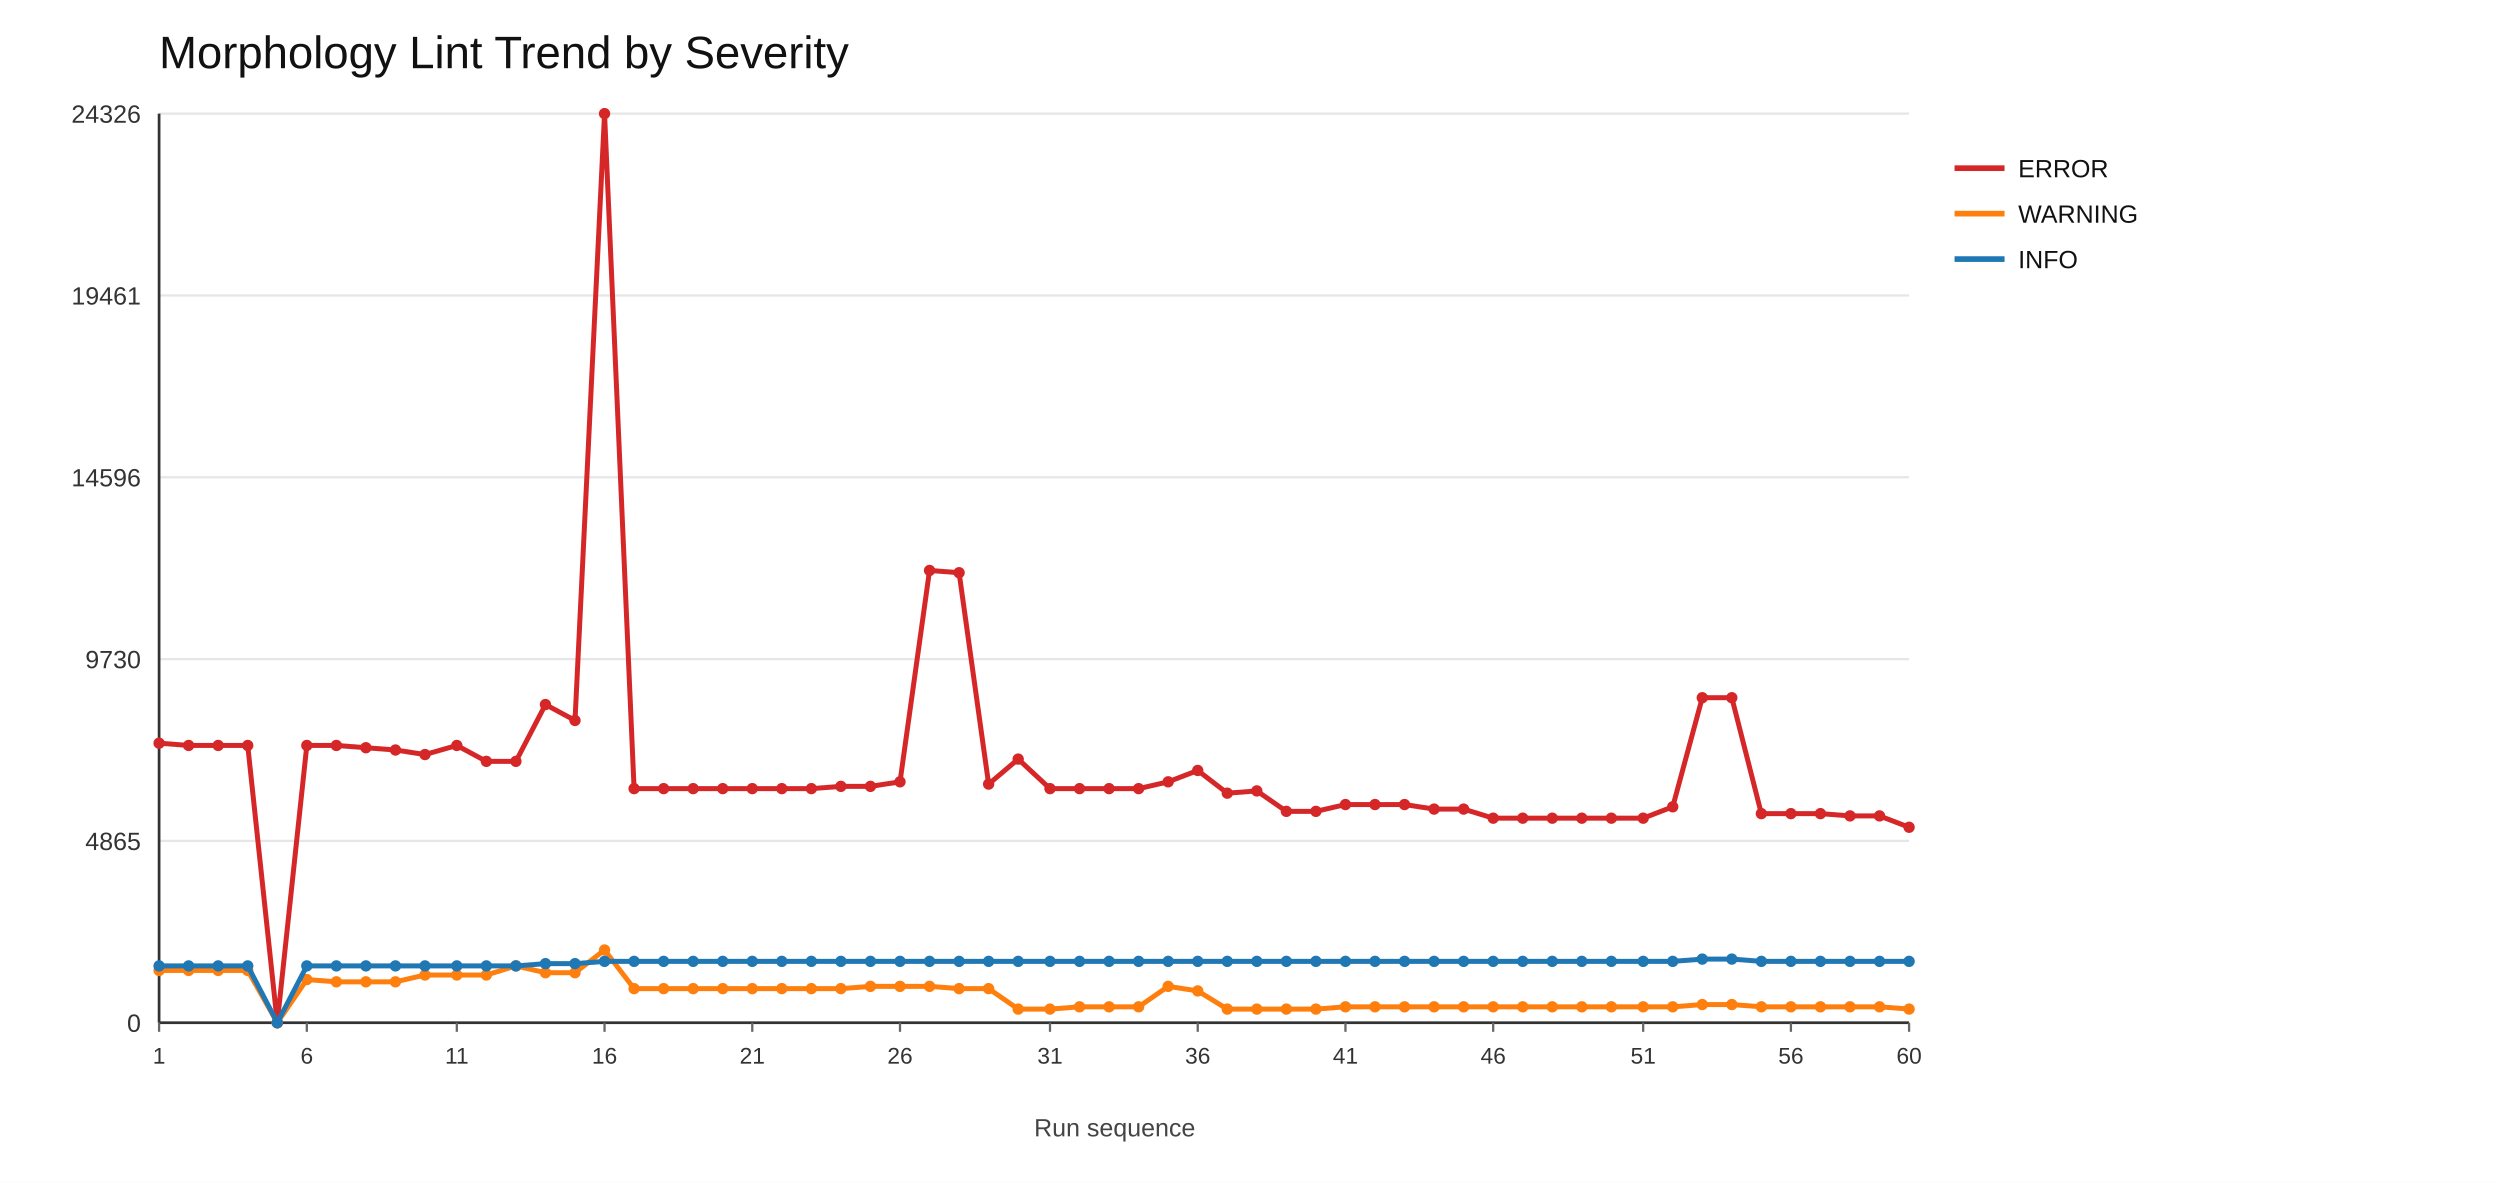
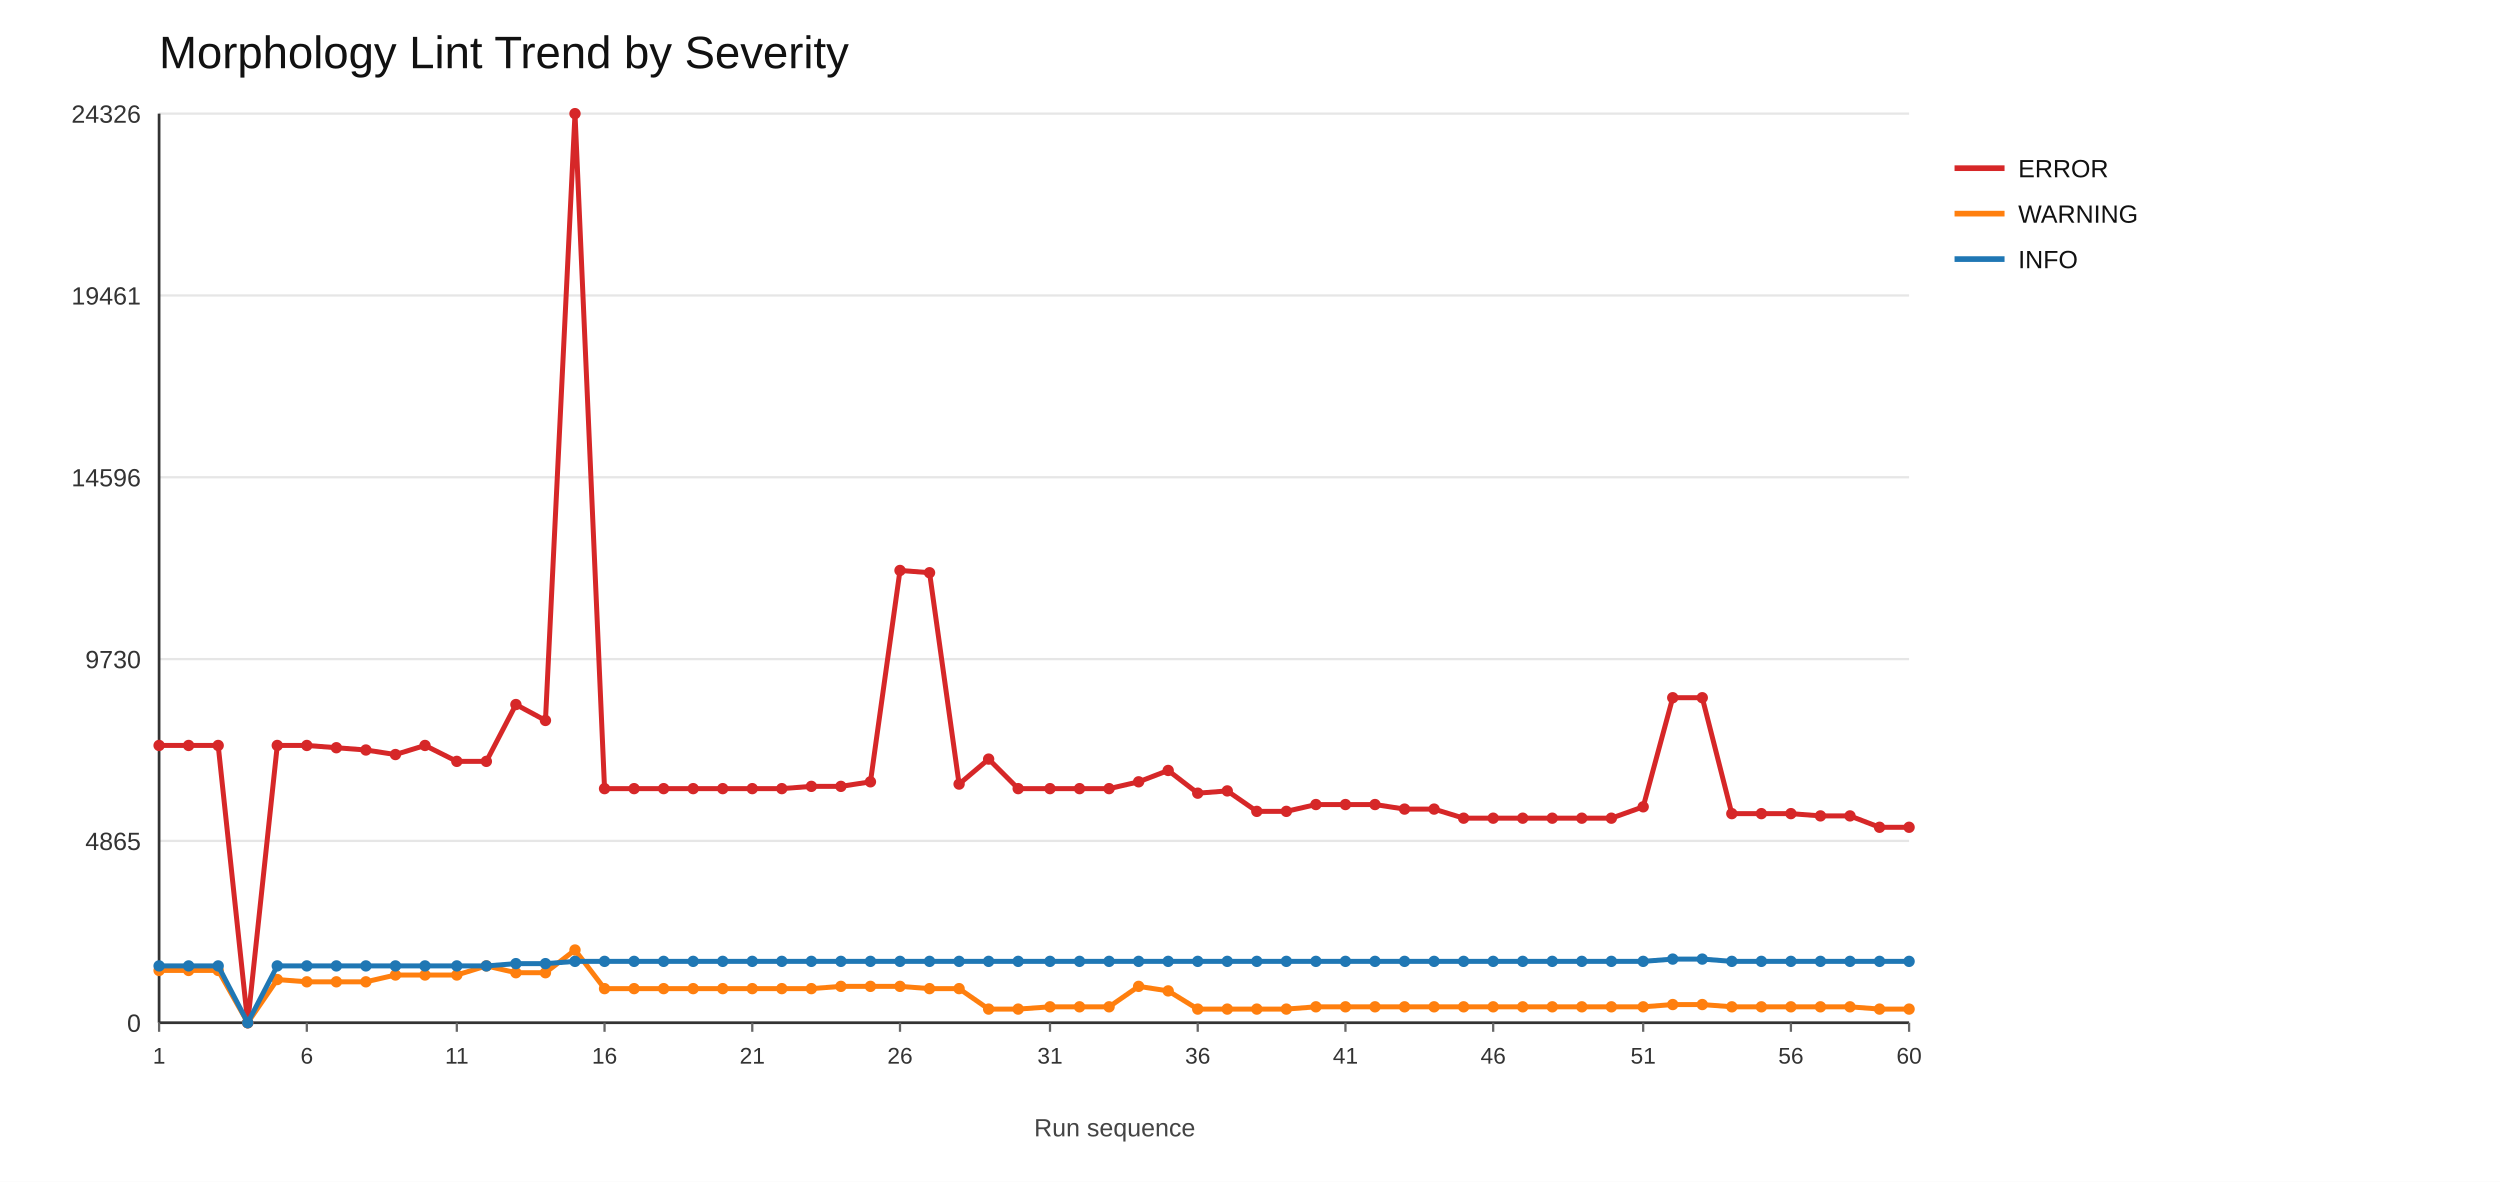
<svg xmlns="http://www.w3.org/2000/svg" width="1100" height="520">
  <rect x="0" y="0" width="1100" height="520" fill="#ffffff" />
  <text x="70" y="30" font-size="20" font-family="Arial" fill="#111">Morphology Lint Trend by Severity</text>
  <line x1="70" y1="450" x2="840" y2="450" stroke="#e6e6e6" stroke-width="1" />
  <text x="62" y="454" font-size="11" font-family="Arial" fill="#333" text-anchor="end">0</text>
  <line x1="70" y1="370" x2="840" y2="370" stroke="#e6e6e6" stroke-width="1" />
  <text x="62" y="374" font-size="11" font-family="Arial" fill="#333" text-anchor="end">4865</text>
  <line x1="70" y1="290" x2="840" y2="290" stroke="#e6e6e6" stroke-width="1" />
  <text x="62" y="294" font-size="11" font-family="Arial" fill="#333" text-anchor="end">9730</text>
  <line x1="70" y1="210" x2="840" y2="210" stroke="#e6e6e6" stroke-width="1" />
  <text x="62" y="214" font-size="11" font-family="Arial" fill="#333" text-anchor="end">14596</text>
  <line x1="70" y1="130" x2="840" y2="130" stroke="#e6e6e6" stroke-width="1" />
  <text x="62" y="134" font-size="11" font-family="Arial" fill="#333" text-anchor="end">19461</text>
  <line x1="70" y1="50" x2="840" y2="50" stroke="#e6e6e6" stroke-width="1" />
  <text x="62" y="54" font-size="11" font-family="Arial" fill="#333" text-anchor="end">24326</text>
  <line x1="70" y1="450" x2="840" y2="450" stroke="#333" stroke-width="1.2" />
  <line x1="70" y1="50" x2="70" y2="450" stroke="#333" stroke-width="1.2" />
  <line x1="70" y1="450" x2="70" y2="454" stroke="#666" stroke-width="1" />
  <text x="70" y="468" font-size="10" font-family="Arial" fill="#333" text-anchor="middle">1</text>
  <line x1="135" y1="450" x2="135" y2="454" stroke="#666" stroke-width="1" />
  <text x="135" y="468" font-size="10" font-family="Arial" fill="#333" text-anchor="middle">6</text>
  <line x1="201" y1="450" x2="201" y2="454" stroke="#666" stroke-width="1" />
  <text x="201" y="468" font-size="10" font-family="Arial" fill="#333" text-anchor="middle">11</text>
  <line x1="266" y1="450" x2="266" y2="454" stroke="#666" stroke-width="1" />
  <text x="266" y="468" font-size="10" font-family="Arial" fill="#333" text-anchor="middle">16</text>
  <line x1="331" y1="450" x2="331" y2="454" stroke="#666" stroke-width="1" />
  <text x="331" y="468" font-size="10" font-family="Arial" fill="#333" text-anchor="middle">21</text>
  <line x1="396" y1="450" x2="396" y2="454" stroke="#666" stroke-width="1" />
  <text x="396" y="468" font-size="10" font-family="Arial" fill="#333" text-anchor="middle">26</text>
  <line x1="462" y1="450" x2="462" y2="454" stroke="#666" stroke-width="1" />
  <text x="462" y="468" font-size="10" font-family="Arial" fill="#333" text-anchor="middle">31</text>
  <line x1="527" y1="450" x2="527" y2="454" stroke="#666" stroke-width="1" />
  <text x="527" y="468" font-size="10" font-family="Arial" fill="#333" text-anchor="middle">36</text>
  <line x1="592" y1="450" x2="592" y2="454" stroke="#666" stroke-width="1" />
  <text x="592" y="468" font-size="10" font-family="Arial" fill="#333" text-anchor="middle">41</text>
  <line x1="657" y1="450" x2="657" y2="454" stroke="#666" stroke-width="1" />
  <text x="657" y="468" font-size="10" font-family="Arial" fill="#333" text-anchor="middle">46</text>
  <line x1="723" y1="450" x2="723" y2="454" stroke="#666" stroke-width="1" />
  <text x="723" y="468" font-size="10" font-family="Arial" fill="#333" text-anchor="middle">51</text>
  <line x1="788" y1="450" x2="788" y2="454" stroke="#666" stroke-width="1" />
  <text x="788" y="468" font-size="10" font-family="Arial" fill="#333" text-anchor="middle">56</text>
  <line x1="840" y1="450" x2="840" y2="454" stroke="#666" stroke-width="1" />
  <text x="840" y="468" font-size="10" font-family="Arial" fill="#333" text-anchor="middle">60</text>
-   <polyline fill="none" stroke="#d62728" stroke-width="2.2" points="70,327 83,328 96,328 109,328 122,450 135,328 148,328 161,329 174,330 187,332 201,328 214,335 227,335 240,310 253,317 266,50 279,347 292,347 305,347 318,347 331,347 344,347 357,347 370,346 383,346 396,344 409,251 422,252 435,345 448,334 462,347 475,347 488,347 501,347 514,344 527,339 540,349 553,348 566,357 579,357 592,354 605,354 618,354 631,356 644,356 657,360 670,360 683,360 696,360 709,360 723,360 736,355 749,307 762,307 775,358 788,358 801,358 814,359 827,359 840,364" />
-   <circle cx="70" cy="327" r="2.5" fill="#d62728" />
+   <polyline fill="none" stroke="#d62728" stroke-width="2.2" points="70,328 83,328 96,328 109,450 122,328 135,328 148,329 161,330 174,332 187,328 201,335 214,335 227,310 240,317 253,50 266,347 279,347 292,347 305,347 318,347 331,347 344,347 357,346 370,346 383,344 396,251 409,252 422,345 435,334 448,347 462,347 475,347 488,347 501,344 514,339 527,349 540,348 553,357 566,357 579,354 592,354 605,354 618,356 631,356 644,360 657,360 670,360 683,360 696,360 709,360 723,355 736,307 749,307 762,358 775,358 788,358 801,359 814,359 827,364 840,364" />
+   <circle cx="70" cy="328" r="2.5" fill="#d62728" />
  <circle cx="83" cy="328" r="2.5" fill="#d62728" />
  <circle cx="96" cy="328" r="2.5" fill="#d62728" />
-   <circle cx="109" cy="328" r="2.5" fill="#d62728" />
-   <circle cx="122" cy="450" r="2.5" fill="#d62728" />
+   <circle cx="109" cy="450" r="2.5" fill="#d62728" />
+   <circle cx="122" cy="328" r="2.5" fill="#d62728" />
  <circle cx="135" cy="328" r="2.5" fill="#d62728" />
-   <circle cx="148" cy="328" r="2.5" fill="#d62728" />
-   <circle cx="161" cy="329" r="2.5" fill="#d62728" />
-   <circle cx="174" cy="330" r="2.5" fill="#d62728" />
-   <circle cx="187" cy="332" r="2.5" fill="#d62728" />
-   <circle cx="201" cy="328" r="2.5" fill="#d62728" />
+   <circle cx="148" cy="329" r="2.5" fill="#d62728" />
+   <circle cx="161" cy="330" r="2.5" fill="#d62728" />
+   <circle cx="174" cy="332" r="2.5" fill="#d62728" />
+   <circle cx="187" cy="328" r="2.5" fill="#d62728" />
+   <circle cx="201" cy="335" r="2.5" fill="#d62728" />
  <circle cx="214" cy="335" r="2.5" fill="#d62728" />
-   <circle cx="227" cy="335" r="2.5" fill="#d62728" />
-   <circle cx="240" cy="310" r="2.5" fill="#d62728" />
-   <circle cx="253" cy="317" r="2.5" fill="#d62728" />
-   <circle cx="266" cy="50" r="2.5" fill="#d62728" />
+   <circle cx="227" cy="310" r="2.5" fill="#d62728" />
+   <circle cx="240" cy="317" r="2.5" fill="#d62728" />
+   <circle cx="253" cy="50" r="2.5" fill="#d62728" />
+   <circle cx="266" cy="347" r="2.5" fill="#d62728" />
  <circle cx="279" cy="347" r="2.5" fill="#d62728" />
  <circle cx="292" cy="347" r="2.5" fill="#d62728" />
  <circle cx="305" cy="347" r="2.5" fill="#d62728" />
  <circle cx="318" cy="347" r="2.5" fill="#d62728" />
  <circle cx="331" cy="347" r="2.5" fill="#d62728" />
  <circle cx="344" cy="347" r="2.5" fill="#d62728" />
-   <circle cx="357" cy="347" r="2.5" fill="#d62728" />
+   <circle cx="357" cy="346" r="2.5" fill="#d62728" />
  <circle cx="370" cy="346" r="2.5" fill="#d62728" />
-   <circle cx="383" cy="346" r="2.5" fill="#d62728" />
-   <circle cx="396" cy="344" r="2.5" fill="#d62728" />
-   <circle cx="409" cy="251" r="2.5" fill="#d62728" />
-   <circle cx="422" cy="252" r="2.5" fill="#d62728" />
-   <circle cx="435" cy="345" r="2.5" fill="#d62728" />
-   <circle cx="448" cy="334" r="2.5" fill="#d62728" />
+   <circle cx="383" cy="344" r="2.5" fill="#d62728" />
+   <circle cx="396" cy="251" r="2.5" fill="#d62728" />
+   <circle cx="409" cy="252" r="2.5" fill="#d62728" />
+   <circle cx="422" cy="345" r="2.5" fill="#d62728" />
+   <circle cx="435" cy="334" r="2.5" fill="#d62728" />
+   <circle cx="448" cy="347" r="2.5" fill="#d62728" />
  <circle cx="462" cy="347" r="2.5" fill="#d62728" />
  <circle cx="475" cy="347" r="2.5" fill="#d62728" />
  <circle cx="488" cy="347" r="2.5" fill="#d62728" />
-   <circle cx="501" cy="347" r="2.5" fill="#d62728" />
-   <circle cx="514" cy="344" r="2.5" fill="#d62728" />
-   <circle cx="527" cy="339" r="2.5" fill="#d62728" />
-   <circle cx="540" cy="349" r="2.5" fill="#d62728" />
-   <circle cx="553" cy="348" r="2.5" fill="#d62728" />
+   <circle cx="501" cy="344" r="2.5" fill="#d62728" />
+   <circle cx="514" cy="339" r="2.5" fill="#d62728" />
+   <circle cx="527" cy="349" r="2.5" fill="#d62728" />
+   <circle cx="540" cy="348" r="2.5" fill="#d62728" />
+   <circle cx="553" cy="357" r="2.5" fill="#d62728" />
  <circle cx="566" cy="357" r="2.5" fill="#d62728" />
-   <circle cx="579" cy="357" r="2.5" fill="#d62728" />
+   <circle cx="579" cy="354" r="2.5" fill="#d62728" />
  <circle cx="592" cy="354" r="2.5" fill="#d62728" />
  <circle cx="605" cy="354" r="2.5" fill="#d62728" />
-   <circle cx="618" cy="354" r="2.5" fill="#d62728" />
+   <circle cx="618" cy="356" r="2.5" fill="#d62728" />
  <circle cx="631" cy="356" r="2.5" fill="#d62728" />
-   <circle cx="644" cy="356" r="2.5" fill="#d62728" />
+   <circle cx="644" cy="360" r="2.5" fill="#d62728" />
  <circle cx="657" cy="360" r="2.5" fill="#d62728" />
  <circle cx="670" cy="360" r="2.5" fill="#d62728" />
  <circle cx="683" cy="360" r="2.5" fill="#d62728" />
  <circle cx="696" cy="360" r="2.5" fill="#d62728" />
  <circle cx="709" cy="360" r="2.5" fill="#d62728" />
-   <circle cx="723" cy="360" r="2.5" fill="#d62728" />
-   <circle cx="736" cy="355" r="2.5" fill="#d62728" />
+   <circle cx="723" cy="355" r="2.5" fill="#d62728" />
+   <circle cx="736" cy="307" r="2.5" fill="#d62728" />
  <circle cx="749" cy="307" r="2.5" fill="#d62728" />
-   <circle cx="762" cy="307" r="2.5" fill="#d62728" />
+   <circle cx="762" cy="358" r="2.5" fill="#d62728" />
  <circle cx="775" cy="358" r="2.5" fill="#d62728" />
  <circle cx="788" cy="358" r="2.5" fill="#d62728" />
-   <circle cx="801" cy="358" r="2.5" fill="#d62728" />
+   <circle cx="801" cy="359" r="2.5" fill="#d62728" />
  <circle cx="814" cy="359" r="2.5" fill="#d62728" />
-   <circle cx="827" cy="359" r="2.5" fill="#d62728" />
+   <circle cx="827" cy="364" r="2.5" fill="#d62728" />
  <circle cx="840" cy="364" r="2.5" fill="#d62728" />
  <line x1="860" y1="74" x2="882" y2="74" stroke="#d62728" stroke-width="2.5" />
  <text x="888" y="78" font-size="11" font-family="Arial" fill="#111">ERROR</text>
-   <polyline fill="none" stroke="#ff7f0e" stroke-width="2.2" points="70,427 83,427 96,427 109,427 122,450 135,431 148,432 161,432 174,432 187,429 201,429 214,429 227,425 240,428 253,428 266,418 279,435 292,435 305,435 318,435 331,435 344,435 357,435 370,435 383,434 396,434 409,434 422,435 435,435 448,444 462,444 475,443 488,443 501,443 514,434 527,436 540,444 553,444 566,444 579,444 592,443 605,443 618,443 631,443 644,443 657,443 670,443 683,443 696,443 709,443 723,443 736,443 749,442 762,442 775,443 788,443 801,443 814,443 827,443 840,444" />
+   <polyline fill="none" stroke="#ff7f0e" stroke-width="2.2" points="70,427 83,427 96,427 109,450 122,431 135,432 148,432 161,432 174,429 187,429 201,429 214,425 227,428 240,428 253,418 266,435 279,435 292,435 305,435 318,435 331,435 344,435 357,435 370,434 383,434 396,434 409,435 422,435 435,444 448,444 462,443 475,443 488,443 501,434 514,436 527,444 540,444 553,444 566,444 579,443 592,443 605,443 618,443 631,443 644,443 657,443 670,443 683,443 696,443 709,443 723,443 736,442 749,442 762,443 775,443 788,443 801,443 814,443 827,444 840,444" />
  <circle cx="70" cy="427" r="2.5" fill="#ff7f0e" />
  <circle cx="83" cy="427" r="2.5" fill="#ff7f0e" />
  <circle cx="96" cy="427" r="2.5" fill="#ff7f0e" />
-   <circle cx="109" cy="427" r="2.5" fill="#ff7f0e" />
-   <circle cx="122" cy="450" r="2.5" fill="#ff7f0e" />
-   <circle cx="135" cy="431" r="2.5" fill="#ff7f0e" />
+   <circle cx="109" cy="450" r="2.5" fill="#ff7f0e" />
+   <circle cx="122" cy="431" r="2.5" fill="#ff7f0e" />
+   <circle cx="135" cy="432" r="2.5" fill="#ff7f0e" />
  <circle cx="148" cy="432" r="2.5" fill="#ff7f0e" />
  <circle cx="161" cy="432" r="2.5" fill="#ff7f0e" />
-   <circle cx="174" cy="432" r="2.5" fill="#ff7f0e" />
+   <circle cx="174" cy="429" r="2.5" fill="#ff7f0e" />
  <circle cx="187" cy="429" r="2.5" fill="#ff7f0e" />
  <circle cx="201" cy="429" r="2.5" fill="#ff7f0e" />
-   <circle cx="214" cy="429" r="2.5" fill="#ff7f0e" />
-   <circle cx="227" cy="425" r="2.5" fill="#ff7f0e" />
+   <circle cx="214" cy="425" r="2.5" fill="#ff7f0e" />
+   <circle cx="227" cy="428" r="2.5" fill="#ff7f0e" />
  <circle cx="240" cy="428" r="2.5" fill="#ff7f0e" />
-   <circle cx="253" cy="428" r="2.5" fill="#ff7f0e" />
-   <circle cx="266" cy="418" r="2.5" fill="#ff7f0e" />
+   <circle cx="253" cy="418" r="2.5" fill="#ff7f0e" />
+   <circle cx="266" cy="435" r="2.5" fill="#ff7f0e" />
  <circle cx="279" cy="435" r="2.5" fill="#ff7f0e" />
  <circle cx="292" cy="435" r="2.5" fill="#ff7f0e" />
  <circle cx="305" cy="435" r="2.5" fill="#ff7f0e" />
  <circle cx="318" cy="435" r="2.5" fill="#ff7f0e" />
  <circle cx="331" cy="435" r="2.5" fill="#ff7f0e" />
  <circle cx="344" cy="435" r="2.5" fill="#ff7f0e" />
  <circle cx="357" cy="435" r="2.5" fill="#ff7f0e" />
-   <circle cx="370" cy="435" r="2.5" fill="#ff7f0e" />
+   <circle cx="370" cy="434" r="2.5" fill="#ff7f0e" />
  <circle cx="383" cy="434" r="2.5" fill="#ff7f0e" />
  <circle cx="396" cy="434" r="2.5" fill="#ff7f0e" />
-   <circle cx="409" cy="434" r="2.5" fill="#ff7f0e" />
+   <circle cx="409" cy="435" r="2.5" fill="#ff7f0e" />
  <circle cx="422" cy="435" r="2.5" fill="#ff7f0e" />
-   <circle cx="435" cy="435" r="2.5" fill="#ff7f0e" />
+   <circle cx="435" cy="444" r="2.5" fill="#ff7f0e" />
  <circle cx="448" cy="444" r="2.5" fill="#ff7f0e" />
-   <circle cx="462" cy="444" r="2.5" fill="#ff7f0e" />
+   <circle cx="462" cy="443" r="2.5" fill="#ff7f0e" />
  <circle cx="475" cy="443" r="2.5" fill="#ff7f0e" />
  <circle cx="488" cy="443" r="2.5" fill="#ff7f0e" />
-   <circle cx="501" cy="443" r="2.5" fill="#ff7f0e" />
-   <circle cx="514" cy="434" r="2.5" fill="#ff7f0e" />
-   <circle cx="527" cy="436" r="2.5" fill="#ff7f0e" />
+   <circle cx="501" cy="434" r="2.5" fill="#ff7f0e" />
+   <circle cx="514" cy="436" r="2.5" fill="#ff7f0e" />
+   <circle cx="527" cy="444" r="2.5" fill="#ff7f0e" />
  <circle cx="540" cy="444" r="2.5" fill="#ff7f0e" />
  <circle cx="553" cy="444" r="2.5" fill="#ff7f0e" />
  <circle cx="566" cy="444" r="2.5" fill="#ff7f0e" />
-   <circle cx="579" cy="444" r="2.5" fill="#ff7f0e" />
+   <circle cx="579" cy="443" r="2.5" fill="#ff7f0e" />
  <circle cx="592" cy="443" r="2.5" fill="#ff7f0e" />
  <circle cx="605" cy="443" r="2.5" fill="#ff7f0e" />
  <circle cx="618" cy="443" r="2.5" fill="#ff7f0e" />
  <circle cx="631" cy="443" r="2.5" fill="#ff7f0e" />
  <circle cx="644" cy="443" r="2.5" fill="#ff7f0e" />
  <circle cx="657" cy="443" r="2.5" fill="#ff7f0e" />
  <circle cx="670" cy="443" r="2.5" fill="#ff7f0e" />
  <circle cx="683" cy="443" r="2.5" fill="#ff7f0e" />
  <circle cx="696" cy="443" r="2.5" fill="#ff7f0e" />
  <circle cx="709" cy="443" r="2.5" fill="#ff7f0e" />
  <circle cx="723" cy="443" r="2.5" fill="#ff7f0e" />
-   <circle cx="736" cy="443" r="2.5" fill="#ff7f0e" />
+   <circle cx="736" cy="442" r="2.5" fill="#ff7f0e" />
  <circle cx="749" cy="442" r="2.5" fill="#ff7f0e" />
-   <circle cx="762" cy="442" r="2.5" fill="#ff7f0e" />
+   <circle cx="762" cy="443" r="2.5" fill="#ff7f0e" />
  <circle cx="775" cy="443" r="2.5" fill="#ff7f0e" />
  <circle cx="788" cy="443" r="2.5" fill="#ff7f0e" />
  <circle cx="801" cy="443" r="2.5" fill="#ff7f0e" />
  <circle cx="814" cy="443" r="2.5" fill="#ff7f0e" />
-   <circle cx="827" cy="443" r="2.5" fill="#ff7f0e" />
+   <circle cx="827" cy="444" r="2.5" fill="#ff7f0e" />
  <circle cx="840" cy="444" r="2.5" fill="#ff7f0e" />
  <line x1="860" y1="94" x2="882" y2="94" stroke="#ff7f0e" stroke-width="2.5" />
  <text x="888" y="98" font-size="11" font-family="Arial" fill="#111">WARNING</text>
-   <polyline fill="none" stroke="#1f77b4" stroke-width="2.2" points="70,425 83,425 96,425 109,425 122,450 135,425 148,425 161,425 174,425 187,425 201,425 214,425 227,425 240,424 253,424 266,423 279,423 292,423 305,423 318,423 331,423 344,423 357,423 370,423 383,423 396,423 409,423 422,423 435,423 448,423 462,423 475,423 488,423 501,423 514,423 527,423 540,423 553,423 566,423 579,423 592,423 605,423 618,423 631,423 644,423 657,423 670,423 683,423 696,423 709,423 723,423 736,423 749,422 762,422 775,423 788,423 801,423 814,423 827,423 840,423" />
+   <polyline fill="none" stroke="#1f77b4" stroke-width="2.2" points="70,425 83,425 96,425 109,450 122,425 135,425 148,425 161,425 174,425 187,425 201,425 214,425 227,424 240,424 253,423 266,423 279,423 292,423 305,423 318,423 331,423 344,423 357,423 370,423 383,423 396,423 409,423 422,423 435,423 448,423 462,423 475,423 488,423 501,423 514,423 527,423 540,423 553,423 566,423 579,423 592,423 605,423 618,423 631,423 644,423 657,423 670,423 683,423 696,423 709,423 723,423 736,422 749,422 762,423 775,423 788,423 801,423 814,423 827,423 840,423" />
  <circle cx="70" cy="425" r="2.5" fill="#1f77b4" />
  <circle cx="83" cy="425" r="2.5" fill="#1f77b4" />
  <circle cx="96" cy="425" r="2.5" fill="#1f77b4" />
-   <circle cx="109" cy="425" r="2.5" fill="#1f77b4" />
-   <circle cx="122" cy="450" r="2.5" fill="#1f77b4" />
+   <circle cx="109" cy="450" r="2.5" fill="#1f77b4" />
+   <circle cx="122" cy="425" r="2.5" fill="#1f77b4" />
  <circle cx="135" cy="425" r="2.5" fill="#1f77b4" />
  <circle cx="148" cy="425" r="2.5" fill="#1f77b4" />
  <circle cx="161" cy="425" r="2.5" fill="#1f77b4" />
  <circle cx="174" cy="425" r="2.5" fill="#1f77b4" />
  <circle cx="187" cy="425" r="2.5" fill="#1f77b4" />
  <circle cx="201" cy="425" r="2.5" fill="#1f77b4" />
  <circle cx="214" cy="425" r="2.5" fill="#1f77b4" />
-   <circle cx="227" cy="425" r="2.5" fill="#1f77b4" />
+   <circle cx="227" cy="424" r="2.5" fill="#1f77b4" />
  <circle cx="240" cy="424" r="2.5" fill="#1f77b4" />
-   <circle cx="253" cy="424" r="2.5" fill="#1f77b4" />
+   <circle cx="253" cy="423" r="2.5" fill="#1f77b4" />
  <circle cx="266" cy="423" r="2.5" fill="#1f77b4" />
  <circle cx="279" cy="423" r="2.5" fill="#1f77b4" />
  <circle cx="292" cy="423" r="2.5" fill="#1f77b4" />
  <circle cx="305" cy="423" r="2.5" fill="#1f77b4" />
  <circle cx="318" cy="423" r="2.5" fill="#1f77b4" />
  <circle cx="331" cy="423" r="2.5" fill="#1f77b4" />
  <circle cx="344" cy="423" r="2.5" fill="#1f77b4" />
  <circle cx="357" cy="423" r="2.5" fill="#1f77b4" />
  <circle cx="370" cy="423" r="2.5" fill="#1f77b4" />
  <circle cx="383" cy="423" r="2.5" fill="#1f77b4" />
  <circle cx="396" cy="423" r="2.5" fill="#1f77b4" />
  <circle cx="409" cy="423" r="2.5" fill="#1f77b4" />
  <circle cx="422" cy="423" r="2.5" fill="#1f77b4" />
  <circle cx="435" cy="423" r="2.5" fill="#1f77b4" />
  <circle cx="448" cy="423" r="2.5" fill="#1f77b4" />
  <circle cx="462" cy="423" r="2.5" fill="#1f77b4" />
  <circle cx="475" cy="423" r="2.5" fill="#1f77b4" />
  <circle cx="488" cy="423" r="2.5" fill="#1f77b4" />
  <circle cx="501" cy="423" r="2.5" fill="#1f77b4" />
  <circle cx="514" cy="423" r="2.5" fill="#1f77b4" />
  <circle cx="527" cy="423" r="2.5" fill="#1f77b4" />
  <circle cx="540" cy="423" r="2.5" fill="#1f77b4" />
  <circle cx="553" cy="423" r="2.5" fill="#1f77b4" />
  <circle cx="566" cy="423" r="2.5" fill="#1f77b4" />
  <circle cx="579" cy="423" r="2.5" fill="#1f77b4" />
  <circle cx="592" cy="423" r="2.5" fill="#1f77b4" />
  <circle cx="605" cy="423" r="2.5" fill="#1f77b4" />
  <circle cx="618" cy="423" r="2.5" fill="#1f77b4" />
  <circle cx="631" cy="423" r="2.5" fill="#1f77b4" />
  <circle cx="644" cy="423" r="2.5" fill="#1f77b4" />
  <circle cx="657" cy="423" r="2.5" fill="#1f77b4" />
  <circle cx="670" cy="423" r="2.5" fill="#1f77b4" />
  <circle cx="683" cy="423" r="2.5" fill="#1f77b4" />
  <circle cx="696" cy="423" r="2.5" fill="#1f77b4" />
  <circle cx="709" cy="423" r="2.5" fill="#1f77b4" />
  <circle cx="723" cy="423" r="2.5" fill="#1f77b4" />
-   <circle cx="736" cy="423" r="2.5" fill="#1f77b4" />
+   <circle cx="736" cy="422" r="2.5" fill="#1f77b4" />
  <circle cx="749" cy="422" r="2.5" fill="#1f77b4" />
-   <circle cx="762" cy="422" r="2.5" fill="#1f77b4" />
+   <circle cx="762" cy="423" r="2.5" fill="#1f77b4" />
  <circle cx="775" cy="423" r="2.5" fill="#1f77b4" />
  <circle cx="788" cy="423" r="2.5" fill="#1f77b4" />
  <circle cx="801" cy="423" r="2.5" fill="#1f77b4" />
  <circle cx="814" cy="423" r="2.5" fill="#1f77b4" />
  <circle cx="827" cy="423" r="2.5" fill="#1f77b4" />
  <circle cx="840" cy="423" r="2.5" fill="#1f77b4" />
  <line x1="860" y1="114" x2="882" y2="114" stroke="#1f77b4" stroke-width="2.5" />
  <text x="888" y="118" font-size="11" font-family="Arial" fill="#111">INFO</text>
  <text x="455" y="500" font-size="11" font-family="Arial" fill="#444">Run sequence</text>
</svg>
